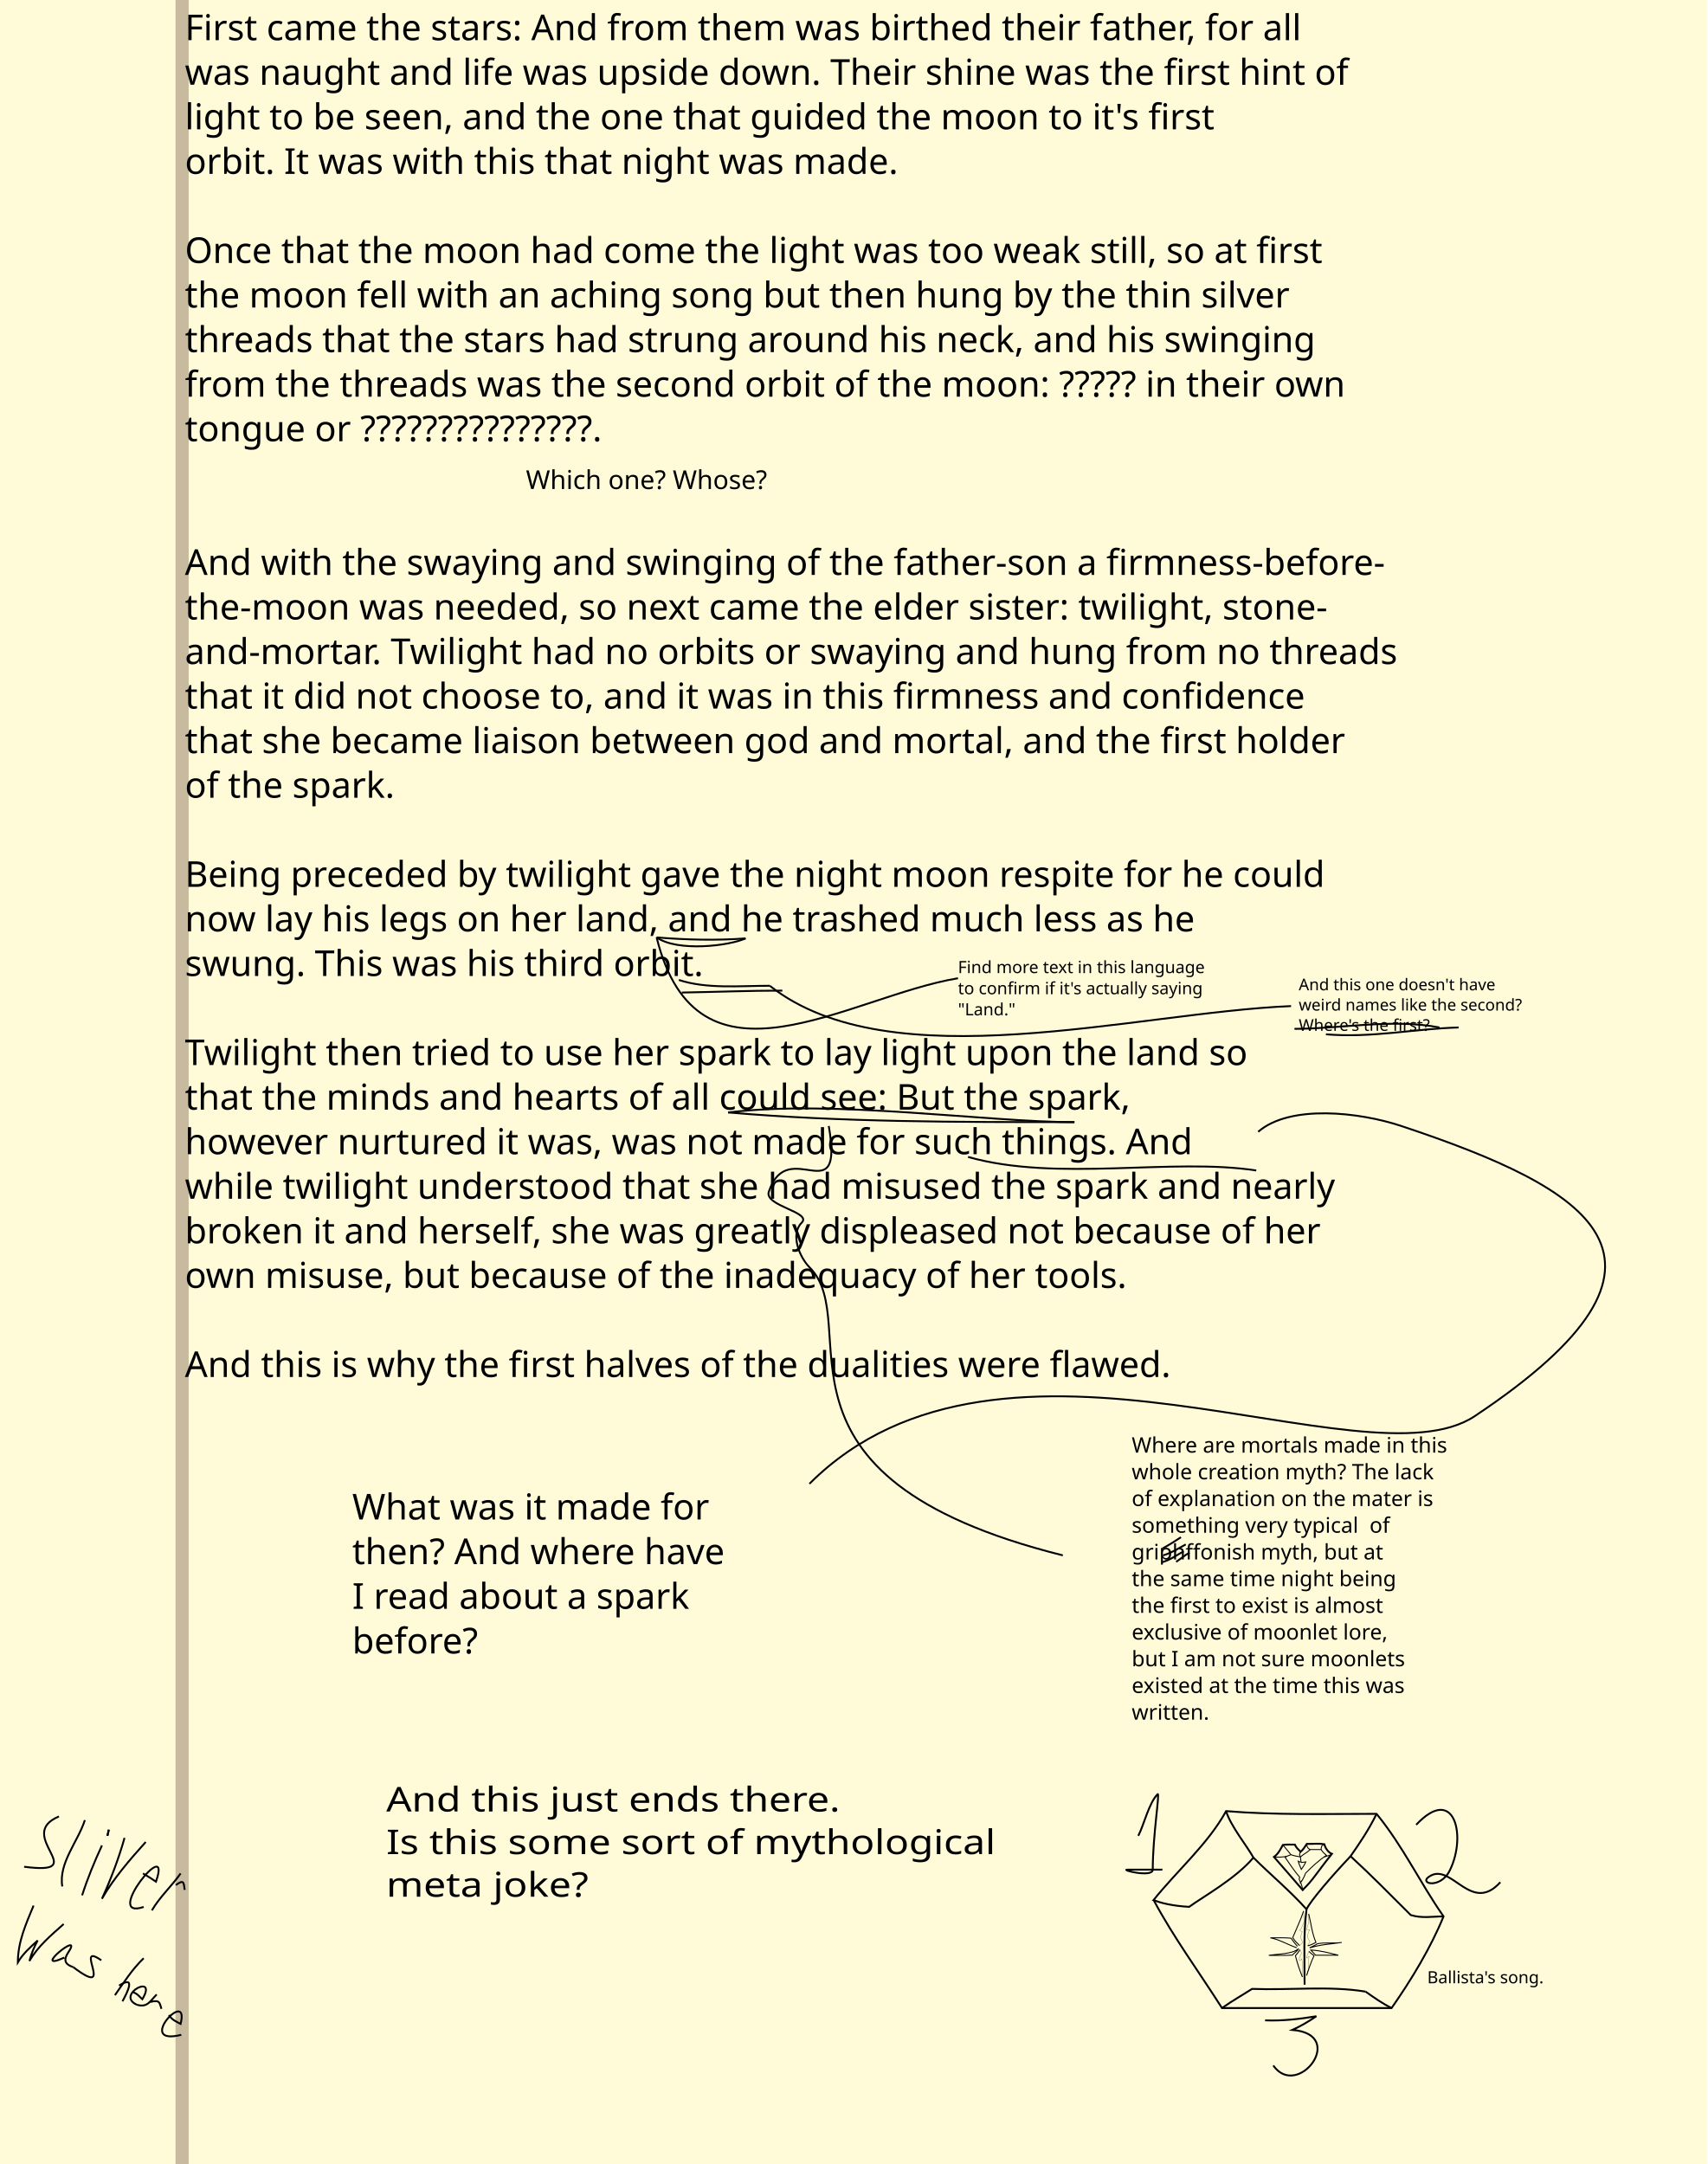
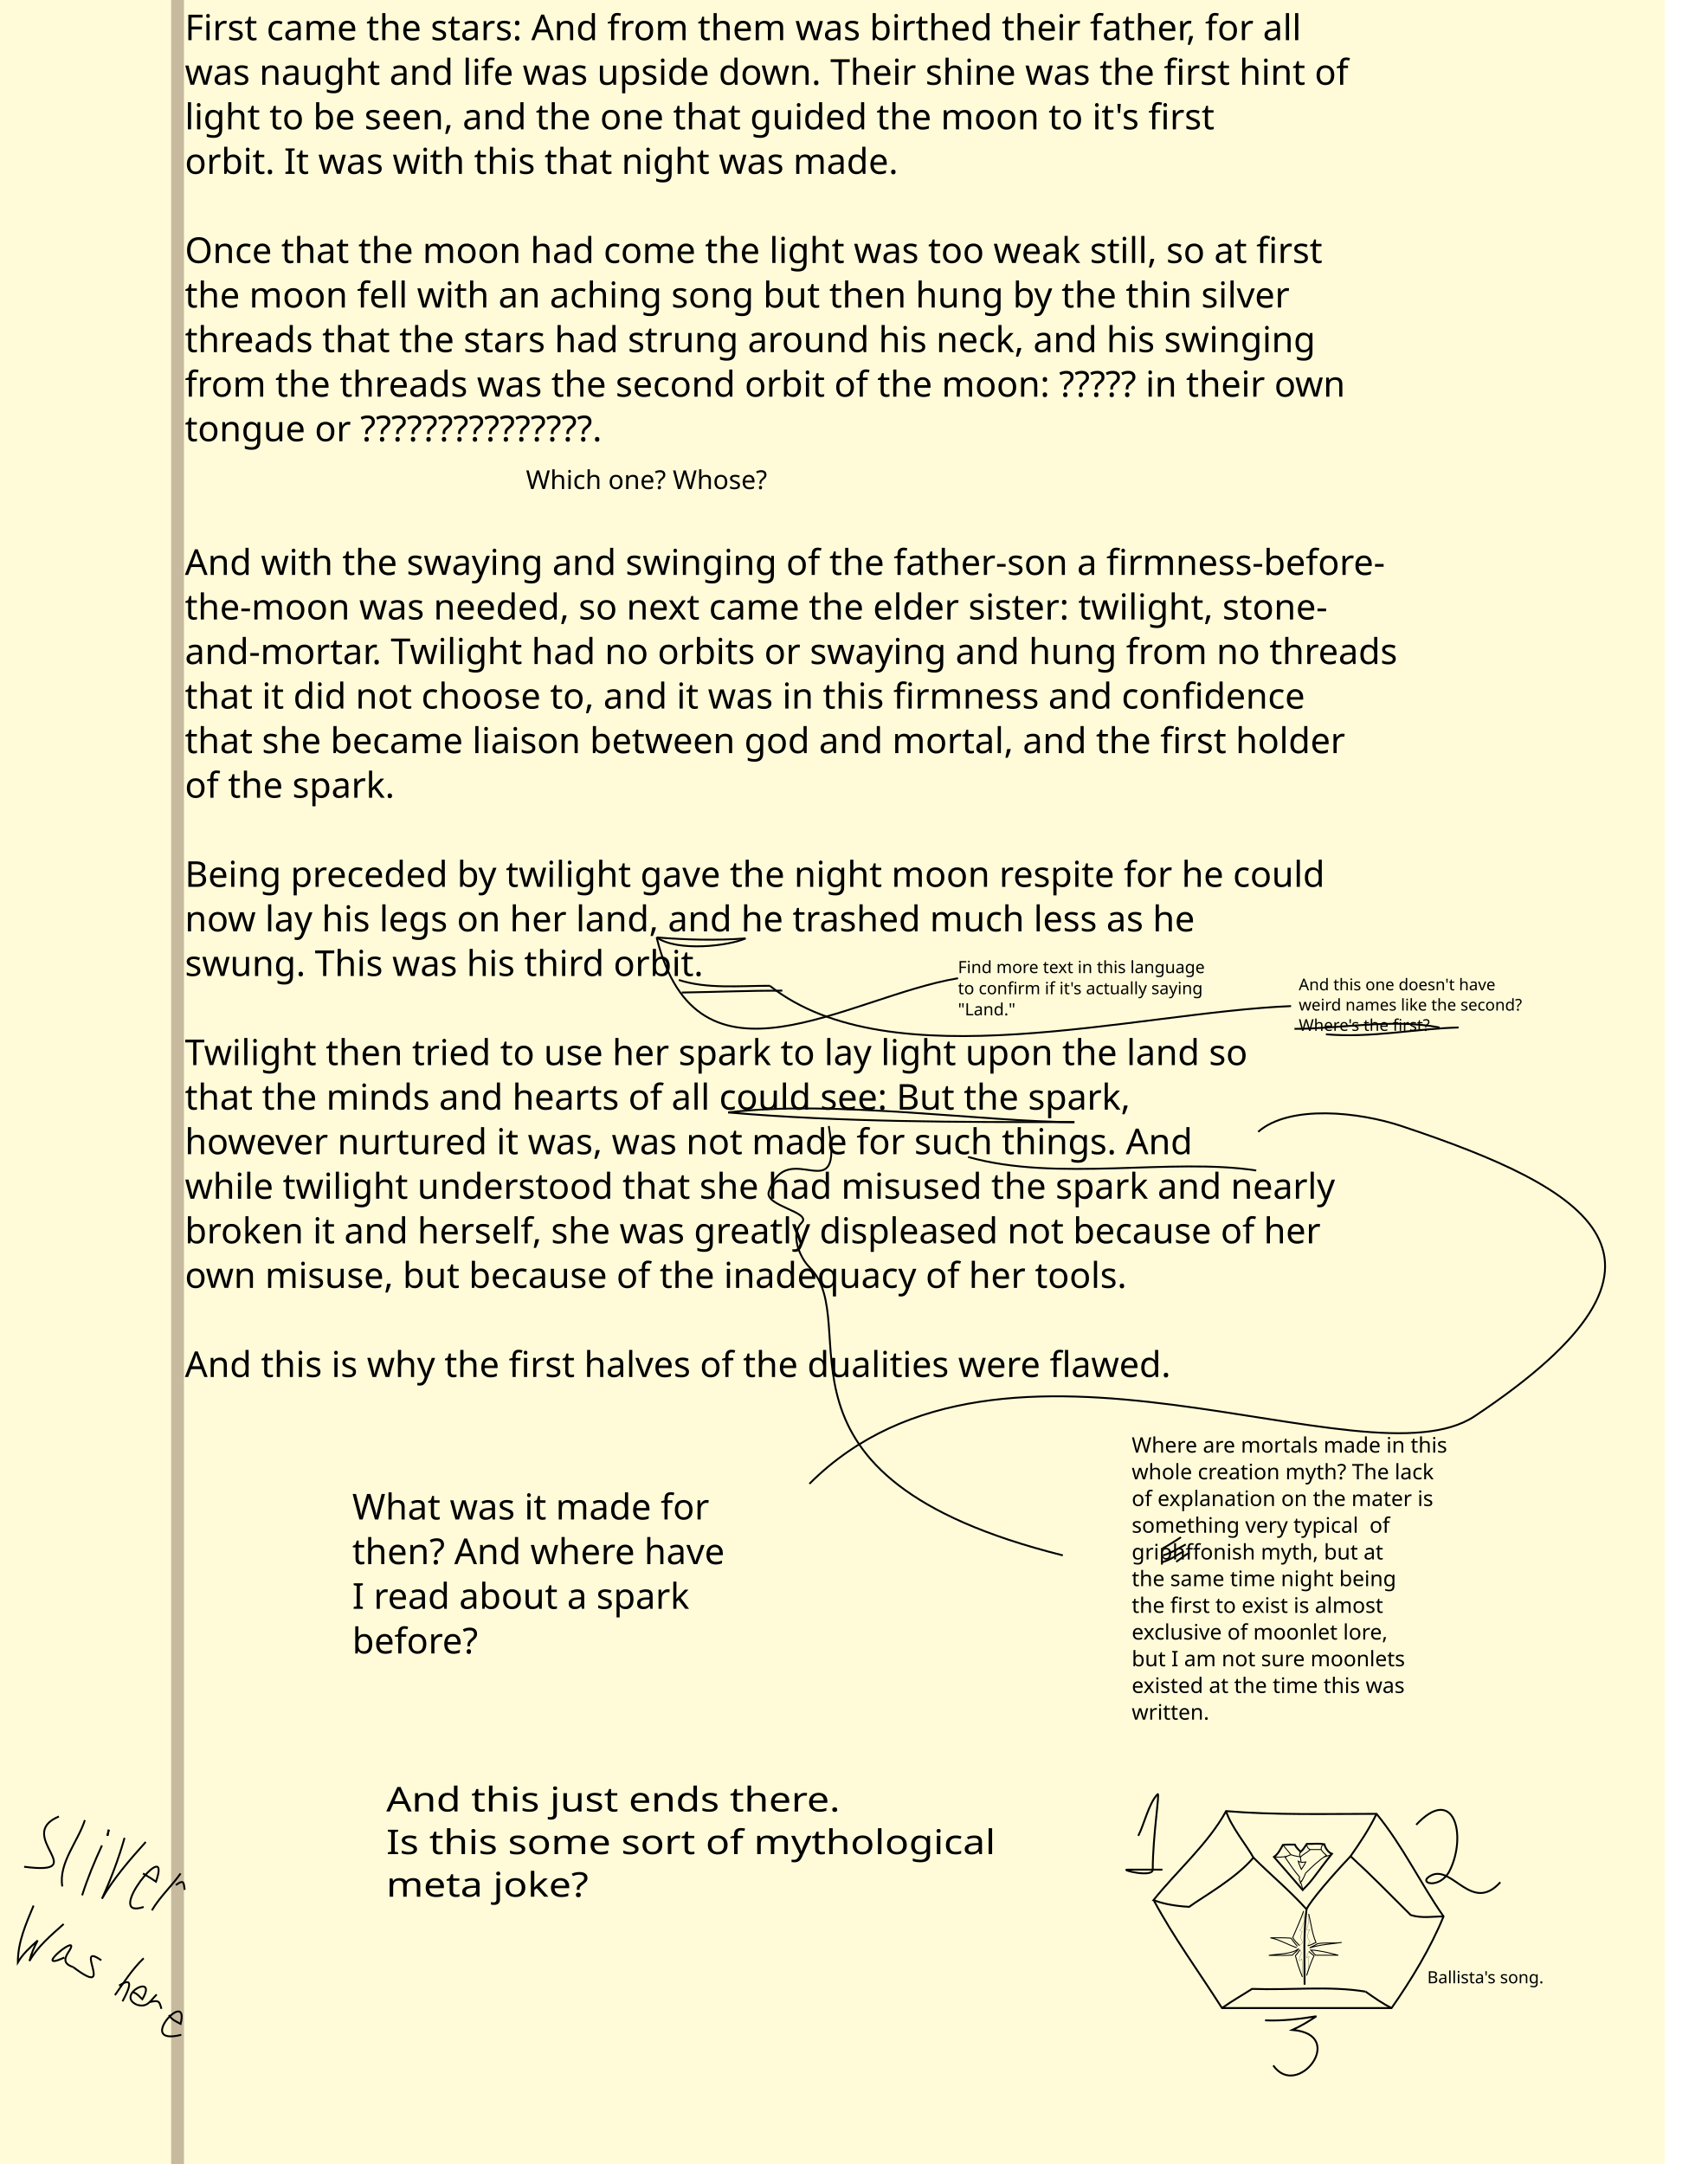
<svg xmlns="http://www.w3.org/2000/svg" xmlns:ns1="http://www.openswatchbook.org/uri/2009/osb" version="1.1" id="svg2" xml:space="preserve" width="910.454" viewBox="0 0 910.454 1154.139" height="1154.139">
  <defs id="defs6">
    <linearGradient id="linearGradient4710" ns1:paint="gradient">
      <stop style="stop-color:#000000;stop-opacity:1;" offset="0" id="stop4706" />
      <stop style="stop-color:#000000;stop-opacity:0;" offset="1" id="stop4708" />
    </linearGradient>
  </defs>
  <g id="g10" transform="matrix(1.333333,0,0,-1.333333,-520.9062,1239.513)" style="display:inline">
-     <path d="M 1073.52,64.031 H 390.68 v 865.602 h 682.84 z" style="fill:#fffbd9;fill-opacity:1;fill-rule:nonzero;stroke:none;stroke-width:1.02" id="path64" />
-     <g id="g86" transform="matrix(1.053261,0,0,1,374.382,701.9302)" />
-     <g id="g90" transform="matrix(1.053261,0,0,1,374.382,670.1162)" />
-     <g id="g94" transform="matrix(1.053261,0,0,1,374.382,638.3022)" />
-     <g id="g98" transform="matrix(1.053261,0,0,1,374.382,606.4883)" />
-     <g id="g102" transform="matrix(1.053261,0,0,1,374.382,574.6743)" />
-     <g id="g106" transform="matrix(1.053261,0,0,1,374.382,542.8604)" />
-     <g id="g110" transform="matrix(1.053261,0,0,1,374.382,511.0464)" />
-     <g id="g114" transform="matrix(1.053261,0,0,1,374.382,479.2324)" />
-     <g id="g118" transform="matrix(1.053261,0,0,1,374.382,447.418)" />
-     <g id="g122" transform="matrix(1.053261,0,0,1,374.382,415.6035)" />
-     <g id="g126" transform="matrix(1.053261,0,0,1,374.382,383.7891)" />
-     <g id="g130" transform="matrix(1.053261,0,0,1,374.382,351.9746)" />
-     <g id="g134" transform="matrix(1.053261,0,0,1,374.382,320.1602)" />
-     <g id="g138" transform="matrix(1.053261,0,0,1,374.382,288.3457)" />
-     <g id="g142" transform="matrix(1.053261,0,0,1,374.382,256.5312)" />
-     <g id="g146" transform="matrix(1.053261,0,0,1,374.382,224.7168)" />
-     <g id="g150" transform="matrix(1.053261,0,0,1,374.382,192.9023)" />
-     <g id="g154" transform="matrix(1.053261,0,0,1,374.382,161.0879)" />
-     <g id="g158" transform="matrix(1.053261,0,0,1,374.382,129.2734)" />
-     <g id="g166" transform="matrix(1.053261,0,0,1,463.5079,929.6348)" style="stroke:#310b00;stroke-opacity:0.273">
+     <path d="M 1056.5,64.031 H 390.68 V 929.633 H 1056.5 Z" style="fill:#fffbd9;fill-opacity:1;fill-rule:nonzero;stroke:none;stroke-width:1.007" id="path64" />
+     <g id="g86" transform="matrix(1.027008,0,0,1,374.7882,701.9302)" />
+     <g id="g90" transform="matrix(1.027008,0,0,1,374.7882,670.1162)" />
+     <g id="g94" transform="matrix(1.027008,0,0,1,374.7882,638.3022)" />
+     <g id="g98" transform="matrix(1.027008,0,0,1,374.7882,606.4883)" />
+     <g id="g102" transform="matrix(1.027008,0,0,1,374.7882,574.6743)" />
+     <g id="g106" transform="matrix(1.027008,0,0,1,374.7882,542.8604)" />
+     <g id="g110" transform="matrix(1.027008,0,0,1,374.7882,511.0464)" />
+     <g id="g114" transform="matrix(1.027008,0,0,1,374.7882,479.2324)" />
+     <g id="g118" transform="matrix(1.027008,0,0,1,374.7882,447.418)" />
+     <g id="g122" transform="matrix(1.027008,0,0,1,374.7882,415.6035)" />
+     <g id="g126" transform="matrix(1.027008,0,0,1,374.7882,383.7891)" />
+     <g id="g130" transform="matrix(1.027008,0,0,1,374.7882,351.9746)" />
+     <g id="g134" transform="matrix(1.027008,0,0,1,374.7882,320.1602)" />
+     <g id="g138" transform="matrix(1.027008,0,0,1,374.7882,288.3457)" />
+     <g id="g142" transform="matrix(1.027008,0,0,1,374.7882,256.5312)" />
+     <g id="g146" transform="matrix(1.027008,0,0,1,374.7882,224.7168)" />
+     <g id="g150" transform="matrix(1.027008,0,0,1,374.7882,192.9023)" />
+     <g id="g154" transform="matrix(1.027008,0,0,1,374.7882,161.0879)" />
+     <g id="g158" transform="matrix(1.027008,0,0,1,374.7882,129.2734)" />
+     <g id="g166" transform="matrix(1.027008,0,0,1,461.6927,929.6348)" style="stroke:#310b00;stroke-opacity:0.273">
      <path d="M 0,0 V -865.604" style="fill:none;stroke:#310b00;stroke-width:5;stroke-linecap:butt;stroke-linejoin:miter;stroke-miterlimit:10;stroke-dasharray:none;stroke-opacity:0.273" id="path168" />
    </g>
  </g>
  <g id="layer2" style="display:none" transform="translate(-44.90621,-24.48696)">
    <g id="g162" transform="matrix(1.333333,0,0,-1.333333,24.28226,1155.075)" style="fill:#1b7cff;fill-opacity:1;stroke:#5e5c00;stroke-opacity:0.273">
      <g id="g229" style="fill:#1b7cff;fill-opacity:1;stroke:#5e5c00;stroke-opacity:0.273">
        <g transform="translate(1.8801525e-6,763.541)" id="g66" style="fill:#1b7cff;fill-opacity:1;stroke:#5e5c00;stroke-opacity:0.273">
          <path id="path68" style="fill:#1b7cff;fill-opacity:1;stroke:#5e5c00;stroke-width:3;stroke-linecap:butt;stroke-linejoin:miter;stroke-miterlimit:10;stroke-dasharray:none;stroke-opacity:0.273" d="M 0,0 H 656.048" />
        </g>
        <g transform="translate(1.8801525e-6,731.727)" id="g70" style="fill:#1b7cff;fill-opacity:1;stroke:#5e5c00;stroke-opacity:0.273">
          <path id="path72" style="fill:#1b7cff;fill-opacity:1;stroke:#5e5c00;stroke-width:3;stroke-linecap:butt;stroke-linejoin:miter;stroke-miterlimit:10;stroke-dasharray:none;stroke-opacity:0.273" d="M 0,0 H 656.048" />
        </g>
        <g transform="translate(1.8801525e-6,699.9131)" id="g74" style="fill:#1b7cff;fill-opacity:1;stroke:#5e5c00;stroke-opacity:0.273">
          <path id="path76" style="fill:#1b7cff;fill-opacity:1;stroke:#5e5c00;stroke-width:3;stroke-linecap:butt;stroke-linejoin:miter;stroke-miterlimit:10;stroke-dasharray:none;stroke-opacity:0.273" d="M 0,0 H 656.048" />
        </g>
        <g transform="translate(1.8801525e-6,668.0991)" id="g78" style="fill:#1b7cff;fill-opacity:1;stroke:#5e5c00;stroke-opacity:0.273">
          <path id="path80" style="fill:#1b7cff;fill-opacity:1;stroke:#5e5c00;stroke-width:3;stroke-linecap:butt;stroke-linejoin:miter;stroke-miterlimit:10;stroke-dasharray:none;stroke-opacity:0.273" d="M 0,0 H 656.048" />
        </g>
        <g transform="translate(1.8801525e-6,636.2851)" id="g82" style="fill:#1b7cff;fill-opacity:1;stroke:#5e5c00;stroke-opacity:0.273">
          <path id="path84" style="fill:#1b7cff;fill-opacity:1;stroke:#5e5c00;stroke-width:3;stroke-linecap:butt;stroke-linejoin:miter;stroke-miterlimit:10;stroke-dasharray:none;stroke-opacity:0.273" d="M 0,0 H 656.048" />
        </g>
        <path id="path88" style="fill:#1b7cff;fill-opacity:1;stroke:#5e5c00;stroke-width:3;stroke-linecap:butt;stroke-linejoin:miter;stroke-miterlimit:10;stroke-dasharray:none;stroke-opacity:0.273" d="M 0,0 H 656.048" transform="translate(1.8801525e-6,604.4712)" />
        <path id="path92" style="fill:#1b7cff;fill-opacity:1;stroke:#5e5c00;stroke-width:3;stroke-linecap:butt;stroke-linejoin:miter;stroke-miterlimit:10;stroke-dasharray:none;stroke-opacity:0.273" d="M 0,0 H 656.048" transform="translate(1.8801525e-6,572.6572)" />
        <path id="path96" style="fill:#1b7cff;fill-opacity:1;stroke:#5e5c00;stroke-width:3;stroke-linecap:butt;stroke-linejoin:miter;stroke-miterlimit:10;stroke-dasharray:none;stroke-opacity:0.273" d="M 0,0 H 656.048" transform="translate(1.8801525e-6,540.8432)" />
        <path id="path100" style="fill:#1b7cff;fill-opacity:1;stroke:#5e5c00;stroke-width:3;stroke-linecap:butt;stroke-linejoin:miter;stroke-miterlimit:10;stroke-dasharray:none;stroke-opacity:0.273" d="M 0,0 H 656.048" transform="translate(1.8801525e-6,509.0293)" />
        <path id="path104" style="fill:#1b7cff;fill-opacity:1;stroke:#5e5c00;stroke-width:3;stroke-linecap:butt;stroke-linejoin:miter;stroke-miterlimit:10;stroke-dasharray:none;stroke-opacity:0.273" d="M 0,0 H 656.048" transform="translate(1.8801525e-6,477.2153)" />
        <path id="path108" style="fill:#1b7cff;fill-opacity:1;stroke:#5e5c00;stroke-width:3;stroke-linecap:butt;stroke-linejoin:miter;stroke-miterlimit:10;stroke-dasharray:none;stroke-opacity:0.273" d="M 0,0 H 656.048" transform="translate(1.8801525e-6,445.4014)" />
        <path id="path112" style="fill:#1b7cff;fill-opacity:1;stroke:#5e5c00;stroke-width:3;stroke-linecap:butt;stroke-linejoin:miter;stroke-miterlimit:10;stroke-dasharray:none;stroke-opacity:0.273" d="M 0,0 H 656.048" transform="translate(1.8801525e-6,413.5874)" />
        <path id="path116" style="fill:#1b7cff;fill-opacity:1;stroke:#5e5c00;stroke-width:3;stroke-linecap:butt;stroke-linejoin:miter;stroke-miterlimit:10;stroke-dasharray:none;stroke-opacity:0.273" d="M 0,0 H 656.048" transform="translate(1.8801525e-6,381.7734)" />
        <path id="path120" style="fill:#1b7cff;fill-opacity:1;stroke:#5e5c00;stroke-width:3;stroke-linecap:butt;stroke-linejoin:miter;stroke-miterlimit:10;stroke-dasharray:none;stroke-opacity:0.273" d="M 0,0 H 656.048" transform="translate(1.8801525e-6,349.959)" />
        <path id="path124" style="fill:#1b7cff;fill-opacity:1;stroke:#5e5c00;stroke-width:3;stroke-linecap:butt;stroke-linejoin:miter;stroke-miterlimit:10;stroke-dasharray:none;stroke-opacity:0.273" d="M 0,0 H 656.048" transform="translate(1.8801525e-6,318.1445)" />
        <path id="path128" style="fill:#1b7cff;fill-opacity:1;stroke:#5e5c00;stroke-width:3;stroke-linecap:butt;stroke-linejoin:miter;stroke-miterlimit:10;stroke-dasharray:none;stroke-opacity:0.273" d="M 0,0 H 656.048" transform="translate(1.8801525e-6,286.3301)" />
        <path id="path132" style="fill:#1b7cff;fill-opacity:1;stroke:#5e5c00;stroke-width:3;stroke-linecap:butt;stroke-linejoin:miter;stroke-miterlimit:10;stroke-dasharray:none;stroke-opacity:0.273" d="M 0,0 H 656.048" transform="translate(1.8801525e-6,254.5156)" />
        <path id="path136" style="fill:#1b7cff;fill-opacity:1;stroke:#5e5c00;stroke-width:3;stroke-linecap:butt;stroke-linejoin:miter;stroke-miterlimit:10;stroke-dasharray:none;stroke-opacity:0.273" d="M 0,0 H 656.048" transform="translate(1.8801525e-6,222.7012)" />
        <path id="path140" style="fill:#1b7cff;fill-opacity:1;stroke:#5e5c00;stroke-width:3;stroke-linecap:butt;stroke-linejoin:miter;stroke-miterlimit:10;stroke-dasharray:none;stroke-opacity:0.273" d="M 0,0 H 656.048" transform="translate(1.8801525e-6,190.8867)" />
        <path id="path144" style="fill:#1b7cff;fill-opacity:1;stroke:#5e5c00;stroke-width:3;stroke-linecap:butt;stroke-linejoin:miter;stroke-miterlimit:10;stroke-dasharray:none;stroke-opacity:0.273" d="M 0,0 H 656.048" transform="translate(1.8801525e-6,159.0722)" />
        <path id="path148" style="fill:#1b7cff;fill-opacity:1;stroke:#5e5c00;stroke-width:3;stroke-linecap:butt;stroke-linejoin:miter;stroke-miterlimit:10;stroke-dasharray:none;stroke-opacity:0.273" d="M 0,0 H 656.048" transform="translate(1.8801525e-6,127.2578)" />
        <path id="path152" style="fill:#1b7cff;fill-opacity:1;stroke:#5e5c00;stroke-width:3;stroke-linecap:butt;stroke-linejoin:miter;stroke-miterlimit:10;stroke-dasharray:none;stroke-opacity:0.273" d="M 0,0 H 656.048" transform="translate(1.8801525e-6,95.44333)" />
        <path id="path156" style="fill:#1b7cff;fill-opacity:1;stroke:#5e5c00;stroke-width:3;stroke-linecap:butt;stroke-linejoin:miter;stroke-miterlimit:10;stroke-dasharray:none;stroke-opacity:0.273" d="M 0,0 H 656.048" transform="translate(1.8801525e-6,63.62893)" />
        <path id="path160" style="fill:#1b7cff;fill-opacity:1;stroke:#5e5c00;stroke-width:3;stroke-linecap:butt;stroke-linejoin:miter;stroke-miterlimit:10;stroke-dasharray:none;stroke-opacity:0.273" d="M 0,0 H 656.048" transform="translate(1.8801525e-6,31.81438)" />
        <path id="path164" style="fill:#1b7cff;fill-opacity:1;stroke:#5e5c00;stroke-width:3;stroke-linecap:butt;stroke-linejoin:miter;stroke-miterlimit:10;stroke-dasharray:none;stroke-opacity:0.273" d="M 0,0 H 656.048" />
      </g>
    </g>
  </g>
  <g id="layer1" style="display:inline" transform="translate(-44.90621,-24.48696)">
    <text xml:space="preserve" style="font-style:normal;font-variant:normal;font-weight:normal;font-stretch:normal;font-size:19.013px;line-height:1.25;font-family:'attack of the cucumbers';-inkscape-font-specification:'attack of the cucumbers';letter-spacing:0px;word-spacing:0px;fill:#000000;fill-opacity:1;stroke:none;stroke-width:0.475" x="143.508" y="45.917" id="text4619">
      <tspan x="143.508" y="45.917" id="tspan4645" style="stroke-width:0.475">First came the stars: And from them was birthed their father, for all</tspan>
      <tspan x="143.508" y="69.683" id="tspan4751" style="stroke-width:0.475">was naught and life was upside down. Their shine was the first hint of</tspan>
      <tspan x="143.508" y="93.449" id="tspan4753" style="stroke-width:0.475">light to be seen, and the one that guided the moon to it's first</tspan>
      <tspan x="143.508" y="117.215" id="tspan4755" style="stroke-width:0.475">orbit. It was with this that night was made.</tspan>
      <tspan x="143.508" y="140.981" id="tspan4757" style="stroke-width:0.475" />
      <tspan x="143.508" y="164.747" id="tspan4759" style="stroke-width:0.475">Once that the moon had come the light was too weak still, so at first</tspan>
      <tspan x="143.508" y="188.513" id="tspan4761" style="stroke-width:0.475">the moon fell with an aching song but then hung by the thin silver</tspan>
      <tspan x="143.508" y="212.279" id="tspan4763" style="stroke-width:0.475">threads that the stars had strung around his neck, and his swinging</tspan>
      <tspan x="143.508" y="236.045" id="tspan4765" style="stroke-width:0.475">from the threads was the second orbit of the moon: ????? in their own</tspan>
      <tspan x="143.508" y="259.811" id="tspan4767" style="stroke-width:0.475">tongue or ???????????????.</tspan>
      <tspan x="143.508" y="283.577" id="tspan4769" style="stroke-width:0.475" />
      <tspan x="143.508" y="307.342" id="tspan4771" style="stroke-width:0.475" />
      <tspan x="143.508" y="331.108" id="tspan4773" style="stroke-width:0.475">And with the swaying and swinging of the father-son a firmness-before-</tspan>
      <tspan x="143.508" y="354.874" id="tspan4775" style="stroke-width:0.475">the-moon was needed, so next came the elder sister: twilight, stone-</tspan>
      <tspan x="143.508" y="378.64" id="tspan4777" style="stroke-width:0.475">and-mortar. Twilight had no orbits or swaying and hung from no threads</tspan>
      <tspan x="143.508" y="402.406" id="tspan4779" style="stroke-width:0.475">that it did not choose to, and it was in this firmness and confidence</tspan>
      <tspan x="143.508" y="426.172" id="tspan4781" style="stroke-width:0.475">that she became liaison between god and mortal, and the first holder</tspan>
      <tspan x="143.508" y="449.938" id="tspan4783" style="stroke-width:0.475">of the spark.</tspan>
      <tspan x="143.508" y="473.704" id="tspan4785" style="stroke-width:0.475" />
      <tspan x="143.508" y="497.47" id="tspan4787" style="stroke-width:0.475">Being preceded by twilight gave the night moon respite for he could</tspan>
      <tspan x="143.508" y="521.236" id="tspan4789" style="stroke-width:0.475">now lay his legs on her land, and he trashed much less as he</tspan>
      <tspan x="143.508" y="545.002" id="tspan4791" style="stroke-width:0.475">swung. This was his third orbit.</tspan>
      <tspan x="143.508" y="568.768" id="tspan4793" style="stroke-width:0.475" />
      <tspan x="143.508" y="592.534" id="tspan4795" style="stroke-width:0.475">Twilight then tried to use her spark to lay light upon the land so</tspan>
      <tspan x="143.508" y="616.3" id="tspan4797" style="stroke-width:0.475">that the minds and hearts of all could see: But the spark,</tspan>
      <tspan x="143.508" y="640.066" id="tspan4799" style="stroke-width:0.475">however nurtured it was, was not made for such things. And</tspan>
      <tspan x="143.508" y="663.832" id="tspan4801" style="stroke-width:0.475">while twilight understood that she had misused the spark and nearly</tspan>
      <tspan x="143.508" y="687.598" id="tspan4803" style="stroke-width:0.475">broken it and herself, she was greatly displeased not because of her</tspan>
      <tspan x="143.508" y="711.363" id="tspan4805" style="stroke-width:0.475">own misuse, but because of the inadequacy of her tools.</tspan>
      <tspan x="143.508" y="735.129" id="tspan4807" style="stroke-width:0.475" />
      <tspan x="143.508" y="758.895" id="tspan4809" style="stroke-width:0.475">And this is why the first halves of the dualities were flawed.</tspan>
    </text>
    <text xml:space="preserve" style="font-style:normal;font-variant:normal;font-weight:normal;font-stretch:normal;font-size:13.868px;line-height:1.25;font-family:'attack of the cucumbers';-inkscape-font-specification:'attack of the cucumbers';letter-spacing:0px;word-spacing:0px;fill:#000000;fill-opacity:1;stroke:none;stroke-width:0.347" x="325.381" y="285.303" id="text4820">
      <tspan id="tspan4818" x="325.381" y="285.303" style="stroke-width:0.347">Which one? Whose? </tspan>
    </text>
    <text xml:space="preserve" style="font-style:normal;font-variant:normal;font-weight:normal;font-stretch:normal;font-size:9.014px;line-height:1.25;font-family:'attack of the cucumbers';-inkscape-font-specification:'attack of the cucumbers';letter-spacing:0px;word-spacing:0px;fill:#000000;fill-opacity:1;stroke:none;stroke-width:0.225" x="555.757" y="543.47" id="text4845">
      <tspan id="tspan4843" x="555.757" y="543.47" style="stroke-width:0.225">Find more text in this language</tspan>
      <tspan x="555.757" y="554.738" id="tspan4847" style="stroke-width:0.225">to confirm if it's actually saying</tspan>
      <tspan x="555.757" y="566.006" id="tspan4849" style="stroke-width:0.225">"Land." </tspan>
    </text>
    <text xml:space="preserve" style="font-style:normal;font-variant:normal;font-weight:normal;font-stretch:normal;font-size:11.395px;line-height:1.25;font-family:'attack of the cucumbers';-inkscape-font-specification:'attack of the cucumbers';letter-spacing:0px;word-spacing:0px;fill:#000000;fill-opacity:1;stroke:none;stroke-width:0.285" x="648.417" y="799.222" id="text4865">
      <tspan id="tspan4863" x="648.417" y="799.222" style="stroke-width:0.285">Where are mortals made in this</tspan>
      <tspan x="648.417" y="813.466" id="tspan4867" style="stroke-width:0.285">whole creation myth? The lack</tspan>
      <tspan x="648.417" y="827.709" id="tspan4869" style="stroke-width:0.285">of explanation on the mater is</tspan>
      <tspan x="648.417" y="841.952" id="tspan4871" style="stroke-width:0.285">something very typical  of</tspan>
      <tspan x="648.417" y="856.195" style="stroke-width:0.285" id="tspan4810">griphffonish myth, but at</tspan>
      <tspan x="648.417" y="870.439" id="tspan4875" style="stroke-width:0.285">the same time night being</tspan>
      <tspan x="648.417" y="884.682" id="tspan4877" style="stroke-width:0.285">the first to exist is almost</tspan>
      <tspan x="648.417" y="898.925" id="tspan4879" style="stroke-width:0.285">exclusive of moonlet lore,</tspan>
      <tspan x="648.417" y="913.168" id="tspan4881" style="stroke-width:0.285">but I am not sure moonlets</tspan>
      <tspan x="648.417" y="927.412" id="tspan4883" style="stroke-width:0.285">existed at the time this was</tspan>
      <tspan x="648.417" y="941.655" id="tspan4885" style="stroke-width:0.285">written.</tspan>
    </text>
    <text xml:space="preserve" style="font-style:normal;font-variant:normal;font-weight:normal;font-stretch:normal;font-size:19.055px;line-height:1.25;font-family:'attack of the cucumbers';-inkscape-font-specification:'attack of the cucumbers';letter-spacing:0px;word-spacing:0px;fill:#000000;fill-opacity:1;stroke:none;stroke-width:0.476" x="232.742" y="834.889" id="text4889">
      <tspan id="tspan4887" x="232.742" y="834.889" style="stroke-width:0.476">What was it made for</tspan>
      <tspan x="232.742" y="858.707" id="tspan4891" style="stroke-width:0.476">then? And where have</tspan>
      <tspan x="232.742" y="882.526" id="tspan4893" style="stroke-width:0.476">I read about a spark</tspan>
      <tspan x="232.742" y="906.344" id="tspan4895" style="stroke-width:0.476">before?</tspan>
    </text>
    <text xml:space="preserve" style="font-style:normal;font-variant:normal;font-weight:normal;font-stretch:normal;font-size:9.001px;line-height:1.25;font-family:'attack of the cucumbers';-inkscape-font-specification:'attack of the cucumbers';letter-spacing:0px;word-spacing:0px;fill:#000000;fill-opacity:1;stroke:none;stroke-width:0.225" x="806.029" y="1082.243" id="text4760">
      <tspan id="tspan4758" x="806.029" y="1082.243" style="stroke-width:0.225">Ballista's song.</tspan>
    </text>
    <text xml:space="preserve" style="font-style:normal;font-variant:normal;font-weight:normal;font-stretch:normal;font-size:19.66px;line-height:1.25;font-family:'attack of the cucumbers';-inkscape-font-specification:'attack of the cucumbers';letter-spacing:0px;word-spacing:0px;display:inline;fill:#000000;fill-opacity:1;stroke:none;stroke-width:0.492" x="232.094" y="1070.821" id="text4913" transform="scale(1.080975,0.9250904)">
      <tspan id="tspan4911" x="232.094" y="1070.821" style="stroke-width:0.492">And this just ends there. </tspan>
      <tspan x="232.094" y="1095.396" id="tspan4915" style="stroke-width:0.492">Is this some sort of mythological</tspan>
      <tspan x="232.094" y="1119.971" id="tspan4917" style="stroke-width:0.492">meta joke?</tspan>
    </text>
    <path style="display:inline;fill:none;stroke:#000000;stroke-width:1px;stroke-linecap:butt;stroke-linejoin:miter;stroke-opacity:1" d="m 664.809,1021.636 c -6.189,0 -12.378,0 -18.567,0 -4.47,0 13.41,4.47 13.41,0 0,-18.282 3.931,-41.582 2.579,-40.229 -4.7,4.7 -7.42,16.87 -10.315,22.177" id="path4735" />
    <path style="display:inline;fill:none;stroke:#000000;stroke-width:1px;stroke-linecap:butt;stroke-linejoin:miter;stroke-opacity:1" d="m 800.139,997.708 c 20.468,-21.797 27.044,6.086 17.87,24.434 -5.274,10.548 -18.021,6.64 -9.847,2.553 11.332,-5.666 21.648,20.521 36.834,3.647" id="path4739" />
    <path style="display:inline;fill:none;stroke:#000000;stroke-width:1px;stroke-linecap:butt;stroke-linejoin:miter;stroke-opacity:1" d="m 719.542,1102.011 c 9.431,0.404 18.849,-0.771 27.352,-2.188 -4.036,2.766 -8.422,5.32 -12.764,7.294 29.625,2.442 2.742,37.469 -10.211,18.964" id="path4741" />
    <g id="g4896" transform="translate(22.69325,-1.031511)">
      <path id="path4769" d="m 35.071,1021.121 c 37.044,4.853 -5.683,-16.715 18.567,-26.819" style="fill:none;stroke:#000000;stroke-width:1px;stroke-linecap:butt;stroke-linejoin:miter;stroke-opacity:1" />
      <path id="path4771" d="M 67.468,996.25 C 63.789,1007.762 53.355,1019.153 55.434,1031.625" style="fill:none;stroke:#000000;stroke-width:1px;stroke-linecap:butt;stroke-linejoin:miter;stroke-opacity:1" />
      <path id="path4773" d="m 66.01,1036.366 c 2.946,-9.214 6.588,-17.981 10.576,-26.623" style="fill:none;stroke:#000000;stroke-width:1px;stroke-linecap:butt;stroke-linejoin:miter;stroke-opacity:1" />
      <path id="path4775" d="m 80.233,1001.355 -0.729,3.282" style="fill:none;stroke:#000000;stroke-width:1px;stroke-linecap:butt;stroke-linejoin:miter;stroke-opacity:1" />
      <path id="path4777" d="m 79.503,1004.638 0.729,-3.282" style="fill:none;stroke:#000000;stroke-width:1px;stroke-linecap:butt;stroke-linejoin:miter;stroke-opacity:1" />
      <path id="path4781" d="m 88.621,1005.732 c -3.061,10.944 -7.38,22.218 -12.035,32.458 6.107,-10.75 14.821,-20.803 23.34,-30.27" style="fill:none;stroke:#000000;stroke-width:1px;stroke-linecap:butt;stroke-linejoin:miter;stroke-opacity:1" />
      <path id="path4783" d="m 98.467,1024.696 c 2.46,1.458 4.744,2.847 6.929,4.376 9.094,-26.218 -29.064,20.993 -6.564,13.494" style="fill:none;stroke:#000000;stroke-width:1px;stroke-linecap:butt;stroke-linejoin:miter;stroke-opacity:1" />
      <path id="path4785" d="m 103.209,1044.389 c 4.208,-7.188 10.808,-13.252 15.317,-19.694" style="fill:none;stroke:#000000;stroke-width:1px;stroke-linecap:butt;stroke-linejoin:miter;stroke-opacity:1" />
      <path id="path4787" d="m 115.973,1030.896 c 4.577,-3.332 4.132,-1.1 4.741,2.553" style="fill:none;stroke:#000000;stroke-width:1px;stroke-linecap:butt;stroke-linejoin:miter;stroke-opacity:1" />
      <path id="path4789" d="m 40.116,1041.836 c -4.052,9.726 -8.388,19.385 -8.388,30.27 2.662,-4.52 6.565,-8.024 10.576,-11.67 -1.984,3.675 -3.427,7.144 -4.376,10.941 4.521,-7.88 11.456,-13.668 18.235,-19.694" style="fill:none;stroke:#000000;stroke-width:1px;stroke-linecap:butt;stroke-linejoin:miter;stroke-opacity:1" />
      <path id="path4791" d="m 61.269,1074.659 c -4.853,-1.609 -5.165,-4.105 -2.553,-8.023 8.273,-12.409 -20.81,11.382 -2.188,2.918" style="fill:none;stroke:#000000;stroke-width:1px;stroke-linecap:butt;stroke-linejoin:miter;stroke-opacity:1" />
      <path id="path4793" d="m 61.269,1074.659 c 23.266,17.638 -0.298,-14.322 14.952,-3.647" style="fill:none;stroke:#000000;stroke-width:1px;stroke-linecap:butt;stroke-linejoin:miter;stroke-opacity:1" />
      <path id="path4795" d="m 98.832,1069.918 c -6.062,5.769 -10.724,13.132 -15.317,19.694" style="fill:none;stroke:#000000;stroke-width:1px;stroke-linecap:butt;stroke-linejoin:miter;stroke-opacity:1" />
      <path id="path4797" d="m 85.703,1084.506 c 9.271,-5.856 4.346,3.764 1.823,8.388" style="fill:none;stroke:#000000;stroke-width:1px;stroke-linecap:butt;stroke-linejoin:miter;stroke-opacity:1" />
      <path id="path4799" d="m 93.362,1088.153 c 2.054,0.564 3.423,2.475 4.741,3.647 8.597,-14.365 -14.665,-2.422 -2.918,2.918" style="fill:none;stroke:#000000;stroke-width:1px;stroke-linecap:butt;stroke-linejoin:miter;stroke-opacity:1" />
      <path id="path4801" d="m 95.185,1094.717 c 5.661,1.696 7.034,-1.928 10.576,-5.47" style="fill:none;stroke:#000000;stroke-width:1px;stroke-linecap:butt;stroke-linejoin:miter;stroke-opacity:1" />
      <path id="path4805" d="m 102.114,1093.258 c 5.533,-1.27 5.063,0.236 6.2,3.647" style="fill:none;stroke:#000000;stroke-width:1px;stroke-linecap:butt;stroke-linejoin:miter;stroke-opacity:1" />
      <path id="path4807" d="m 112.326,1100.188 c 1.593,2.693 3.883,3.477 6.2,4.741 5.045,-19.982 -24.845,12.137 0.365,5.835" style="fill:none;stroke:#000000;stroke-width:1px;stroke-linecap:butt;stroke-linejoin:miter;stroke-opacity:1" />
    </g>
  </g>
  <g id="layer3" style="display:inline" transform="translate(-44.90621,-24.48696)">
    <path style="fill:none;stroke:#000000;stroke-width:1px;stroke-linecap:butt;stroke-linejoin:miter;stroke-opacity:1" d="m 395.069,524.448 c 15.497,1.288 32.09,1.697 47.45,0.516" id="path4829" />
    <path style="fill:none;stroke:#000000;stroke-width:1px;stroke-linecap:butt;stroke-linejoin:miter;stroke-opacity:1" d="m 395.069,524.448 c 11.268,7.829 38.606,4.535 47.45,0.516" id="path4831" />
    <path style="fill:none;stroke:#000000;stroke-width:1px;stroke-linecap:butt;stroke-linejoin:miter;stroke-opacity:1" d="m 406.931,547.141 c 14.916,4.886 32.377,3.095 48.481,3.095" id="path4833" />
    <path style="fill:none;stroke:#000000;stroke-width:1px;stroke-linecap:butt;stroke-linejoin:miter;stroke-opacity:1" d="m 408.479,553.846 c 17.776,-0.287 35.931,-1.032 53.639,-1.032" id="path4835" />
    <path style="fill:none;stroke:#000000;stroke-width:1px;stroke-linecap:butt;stroke-linejoin:miter;stroke-opacity:1" d="m 395.069,524.448 c 21.791,88.168 101.906,31.572 160.725,21.769" id="path4841" />
    <path style="fill:none;stroke:#000000;stroke-width:1px;stroke-linecap:butt;stroke-linejoin:miter;stroke-opacity:1" d="M 733.405,561.067 C 650.173,564.516 519.983,601.213 455.412,550.236" id="path4853" />
    <text xml:space="preserve" style="font-style:normal;font-variant:normal;font-weight:normal;font-stretch:normal;font-size:8.652px;line-height:1.25;font-family:'attack of the cucumbers';-inkscape-font-specification:'attack of the cucumbers';letter-spacing:0px;word-spacing:0px;fill:#000000;fill-opacity:1;stroke:none;stroke-width:0.216" x="737.495" y="552.638" id="text4857">
      <tspan id="tspan4855" x="737.495" y="552.638" style="stroke-width:0.216">And this one doesn't have</tspan>
      <tspan x="737.495" y="563.453" id="tspan4861" style="stroke-width:0.216">weird names like the second?</tspan>
      <tspan x="737.495" y="574.268" id="tspan4859" style="stroke-width:0.216">Where's the first?</tspan>
    </text>
    <path style="fill:none;stroke:#000000;stroke-width:1px;stroke-linecap:butt;stroke-linejoin:miter;stroke-opacity:1" d="m 433.235,617.8 c 60.888,5.192 122.059,5.158 184.641,5.158" id="path4897" />
    <path style="fill:none;stroke:#000000;stroke-width:1px;stroke-linecap:butt;stroke-linejoin:miter;stroke-opacity:1" d="m 433.235,617.8 c 56.452,-6.922 137.606,5.158 184.641,5.158" id="path4901" />
    <path style="fill:none;stroke:#000000;stroke-width:1px;stroke-linecap:butt;stroke-linejoin:miter;stroke-opacity:1" d="m 561.142,641.524 c 47.615,13.5 108.616,0.285 153.695,7.221" id="path4905" />
    <path style="fill:none;stroke:#000000;stroke-width:1px;stroke-linecap:butt;stroke-linejoin:miter;stroke-opacity:1" d="m 715.869,628.115 c 16.934,-14.715 54.044,-10.524 76.332,-3.095 99.894,33.298 165.31,70.652 39.197,154.727 -58.896,39.264 -251.444,-67.293 -354.84,36.103" id="path4907" />
    <path style="fill:none;stroke:#000000;stroke-width:1px;stroke-linecap:butt;stroke-linejoin:miter;stroke-opacity:1" d="m 486.873,625.02 c 8.172,47.131 -21.751,4.393 -31.977,35.071 -2.538,7.615 23.212,10.828 17.536,16.504 -6.319,6.319 -0.961,18.638 4.126,23.725 30.364,30.364 -32.71,111.736 135.128,153.695" id="path4909" />
    <path style="fill:none;stroke:#000000;stroke-width:1px;stroke-linecap:butt;stroke-linejoin:miter;stroke-opacity:1" d="m 822.75,572.475 c -24.207,0.715 -46.172,5.695 -70.751,3.647" id="path4725" />
    <path style="fill:none;stroke:#000000;stroke-width:1px;stroke-linecap:butt;stroke-linejoin:miter;stroke-opacity:1" d="m 812.539,572.475 c -25.364,-4.871 -52.592,0.729 -77.315,0.729" id="path4729" />
  </g>
  <g id="layer4" transform="translate(-44.90621,-24.48696)">
    <path style="fill:none;stroke:#000000;stroke-width:1px;stroke-linecap:butt;stroke-linejoin:miter;stroke-opacity:1" d="m 660.097,1037.825 c 12.151,-15.223 29.193,-30.059 38.658,-47.41 25.984,2.178 53.373,1.459 80.233,1.459 14.271,17.439 23.165,36.74 35.74,54.704 -6.865,16.768 -17.141,33.761 -27.717,48.869 -30.148,0 -60.296,0 -90.444,0 -12.542,-19.709 -25.645,-37.421 -36.469,-57.622 z" id="path4924" />
    <path style="fill:none;stroke:#000000;stroke-width:1px;stroke-linecap:butt;stroke-linejoin:miter;stroke-opacity:1" d="m 698.754,990.415 c 2.386,7.921 11.413,18.979 14.588,24.799 -9.292,11.1 -26.851,20.854 -34.281,26.258 -8.365,-0.44 -15.244,-1.995 -18.964,-3.647" id="path4926" />
    <path style="fill:none;stroke:#000000;stroke-width:1px;stroke-linecap:butt;stroke-linejoin:miter;stroke-opacity:1" d="m 778.987,991.873 c -3.966,8.242 -9.01,15.684 -13.858,22.611 11.143,10.233 21.57,20.84 32.093,31.364 5.946,1.878 11.806,0.729 17.505,0.729" id="path4928" />
    <path style="fill:none;stroke:#000000;stroke-width:1px;stroke-linecap:butt;stroke-linejoin:miter;stroke-opacity:1" d="m 696.566,1095.447 c 7.018,-4.83 9.515,-6.055 16.047,-10.211 20.043,0.764 41.493,-1.716 60.539,1.459" id="path4930" />
    <path style="fill:none;stroke:#000000;stroke-width:1px;stroke-linecap:butt;stroke-linejoin:miter;stroke-opacity:1" d="m 787.01,1095.447 c -4.909,-2.398 -9.382,-5.62 -13.858,-8.753" id="path4932" />
    <path style="fill:none;stroke:#000000;stroke-width:1px;stroke-linecap:butt;stroke-linejoin:miter;stroke-opacity:1" d="m 713.342,1015.214 c 8.839,8.911 19.621,17.789 28.315,27.569" id="path4934" />
    <path style="fill:none;stroke:#000000;stroke-width:1px;stroke-linecap:butt;stroke-linejoin:miter;stroke-opacity:1" d="m 765.129,1014.484 c -9.924,10.485 -21.472,23.888 -23.472,28.298" id="path4936" />
    <path style="fill:none;stroke:#000000;stroke-width:1px;stroke-linecap:butt;stroke-linejoin:miter;stroke-opacity:1" d="m 741.657,1042.782 c -1.694,13.095 -1.032,26.821 -1.032,40.229" id="path4940" />
    <path style="fill:none;stroke:#000000;stroke-width:1px;stroke-linecap:butt;stroke-linejoin:miter;stroke-opacity:1" d="m 739.965,1032.901 c -5.274,-6.016 -10.392,-12.101 -15.682,-18.052 2.288,-1.567 3.509,-4.123 4.741,-6.382 2.097,-0.304 4.256,-0.182 6.382,-0.182 0.673,1.542 2.008,2.737 3.1,3.829 1.479,-1.228 2.254,-2.725 3.282,-4.194 3.673,0.061 5.918,-0.396 9.391,0.182 0.356,1.829 2.108,4.484 4.012,5.106 -9.09,11.353 -9.885,13.754 -15.682,19.329" id="path4956" />
    <path style="fill:none;stroke:#000000;stroke-width:0.5px;stroke-linecap:butt;stroke-linejoin:miter;stroke-opacity:1" d="m 739.509,1032.537 c -0.019,-2.175 -0.984,-3.988 -1.823,-5.835" id="path4966" />
    <path style="fill:none;stroke:#000000;stroke-width:0.5px;stroke-linecap:butt;stroke-linejoin:miter;stroke-opacity:1" d="m 741.059,1023.602 c -0.13,0.842 -1.317,3.183 -2.279,4.559" id="path4968" />
    <path style="fill:none;stroke:#000000;stroke-width:0.5px;stroke-linecap:butt;stroke-linejoin:miter;stroke-opacity:1" d="m 738.05,1025.699 c -0.105,0.34 -0.243,0.669 -0.365,1.003" id="path4972" />
    <g style="stroke-width:0.5px" id="g4997">
      <path id="path4958" d="m 729.024,1008.467 c 1.367,1.693 2.948,3.359 4.285,5.197" style="fill:none;stroke:#000000;stroke-width:0.5px;stroke-linecap:butt;stroke-linejoin:miter;stroke-opacity:1" />
      <path id="path4960" d="m 738.05,1025.699 c -2.878,-3.238 -5.352,-7.105 -7.841,-10.667 0.981,-0.624 1.965,-0.927 3.1,-1.368 1.692,0.6 3.388,0.899 5.106,1.185 1.624,-1.484 3.699,-2.423 5.197,-3.92" style="fill:none;stroke:#000000;stroke-width:0.5px;stroke-linecap:butt;stroke-linejoin:miter;stroke-opacity:1" />
      <path id="path4962" d="m 738.506,1012.114 c -1.051,1.606 -0.272,2.302 -0.091,2.735" style="fill:none;stroke:#000000;stroke-width:0.5px;stroke-linecap:butt;stroke-linejoin:miter;stroke-opacity:1" />
      <path id="path4964" d="m 741.788,1007.92 c 10e-4,2.307 1.527,2.874 1.823,3.009 1.945,-10e-5 3.89,0 5.835,0 0.635,1.105 1.759,2.151 2.826,3.1 -4.124,2.65 -7.75,6.109 -11.214,9.573" style="fill:none;stroke:#000000;stroke-width:0.5px;stroke-linecap:butt;stroke-linejoin:miter;stroke-opacity:1" />
      <path id="path4974" d="m 724.283,1014.849 c 2.174,0.272 4.609,0.083 6.747,-0.274" style="fill:none;stroke:#000000;stroke-width:0.5px;stroke-linecap:butt;stroke-linejoin:miter;stroke-opacity:1" />
      <path id="path4976" d="m 755.191,1013.208 c -1.198,1.124 -2.703,1.046 -4.012,1.641" style="fill:none;stroke:#000000;stroke-width:0.5px;stroke-linecap:butt;stroke-linejoin:miter;stroke-opacity:1" />
      <path id="path4978" d="m 751.179,1008.102 c -1.697,0.394 -1.732,1.934 -1.732,2.826" style="fill:none;stroke:#000000;stroke-width:0.5px;stroke-linecap:butt;stroke-linejoin:miter;stroke-opacity:1" />
      <path id="path4980" d="m 739.271,1027.568 c -0.635,0.328 -0.794,0.912 -1.032,1.483" style="fill:none;stroke:#000000;stroke-width:0.5px;stroke-linecap:butt;stroke-linejoin:miter;stroke-opacity:1" />
    </g>
    <path style="fill:none;stroke:#000000;stroke-width:0.5px;stroke-linecap:butt;stroke-linejoin:miter;stroke-opacity:1" d="m 738.415,1014.849 c 0.036,0.939 0.194,1.846 0.341,2.726 -0.62,0.143 -1.024,-0.213 -1.547,-0.451 0.402,1.491 1.089,2.975 1.676,4.384 0.947,-1.314 1.747,-2.592 2.385,-3.997 -0.86,0.1 -1.7,0.187 -2.514,0.322" id="path4986" />
    <path style="fill:none;stroke:#000000;stroke-width:0.5px;stroke-linecap:butt;stroke-linejoin:miter;stroke-opacity:1" d="m 740.109,1043.685 c -1.57,4.713 -3.887,9.586 -5.802,14.183 0.908,1.599 2.286,2.931 3.61,4.255" id="path4681" />
    <path style="fill:none;stroke:#000000;stroke-width:0.5px;stroke-linecap:butt;stroke-linejoin:miter;stroke-opacity:1" d="m 738.175,1064.315 c -0.737,1.22 -1.532,2.191 -2.45,3.223 0.986,3.861 2.202,7.658 3.739,11.347" id="path4683" />
    <path style="fill:none;stroke:#000000;stroke-width:0.5px;stroke-linecap:butt;stroke-linejoin:miter;stroke-opacity:1" d="m 742.946,1065.218 c 0.778,0.889 1.812,1.604 2.708,2.321 -1.64,3.431 -2.853,7.14 -3.997,10.573" id="path4689" />
    <path style="fill:none;stroke:#000000;stroke-width:0.5px;stroke-linecap:butt;stroke-linejoin:miter;stroke-opacity:1" d="m 742.301,1062.252 c 1.624,-0.342 2.914,-1.137 4.384,-1.805 -2.084,-4.669 -2.655,-10.363 -3.868,-15.215" id="path4693" />
    <path style="fill:none;stroke:#000000;stroke-width:1px;stroke-linecap:butt;stroke-linejoin:miter;stroke-opacity:1" d="m 664.655,857.666 c 4.299,-1.164 7.755,-3.799 11.488,-5.835" id="path4814" />
    <path style="fill:none;stroke:#000000;stroke-width:1px;stroke-linecap:butt;stroke-linejoin:miter;stroke-opacity:1" d="m 672.132,857.483 c 2.421,-1.639 4.609,-3.558 7.112,-4.923" id="path4816" />
    <path style="fill:none;stroke:#000000;stroke-width:1px;stroke-linecap:butt;stroke-linejoin:miter;stroke-opacity:1" d="m 665.202,854.019 c 4.229,-1.216 8.234,-3.762 12.035,-5.835" id="path4818" />
    <path style="fill:none;stroke:#000000;stroke-width:1px;stroke-linecap:butt;stroke-linejoin:miter;stroke-opacity:1" d="m 664.838,850.372 c 3.316,-1.809 6.786,-3.977 9.847,-6.017" id="path4820" />
    <path style="fill:none;stroke:#000000;stroke-width:0.1;stroke-linecap:butt;stroke-linejoin:miter;stroke-miterlimit:4;stroke-dasharray:none;stroke-opacity:1" d="m 739.465,1078.885 c 0.309,-3.212 0.12,-6.572 -0.322,-9.671 -0.281,0.407 -1.171,0.946 -1.289,1.032" id="path4822" />
    <path style="fill:none;stroke:#000000;stroke-width:0.1;stroke-linecap:butt;stroke-linejoin:miter;stroke-miterlimit:4;stroke-dasharray:none;stroke-opacity:1" d="m 737.853,1070.246 c -0.176,-1.242 0.053,-2.222 0.709,-3.159 0.703,-0.993 0.028,-1.859 -0.387,-2.772" id="path4824" />
    <path style="fill:none;stroke:#000000;stroke-width:0.1;stroke-linecap:butt;stroke-linejoin:miter;stroke-miterlimit:4;stroke-dasharray:none;stroke-opacity:1" d="m 737.917,1062.123 c 0.622,-0.518 1.246,-1.109 1.683,-1.733 -0.508,-0.921 -0.912,-1.915 -1.231,-2.872 0.403,-0.911 0.765,-1.875 1.003,-2.826 -0.489,0 -0.902,-0.5 -1.322,-0.729 1.313,-1.253 1.66,-3.366 2.416,-4.878 -0.273,-0.26 -0.197,-0.513 -0.274,-0.821" id="path4828" />
    <path style="fill:none;stroke:#000000;stroke-width:0.1;stroke-linecap:butt;stroke-linejoin:miter;stroke-miterlimit:4;stroke-dasharray:none;stroke-opacity:1" d="m 740.193,1048.264 c -0.079,-1.261 -0.046,-2.808 -0.046,-3.921" id="path4830" />
    <path style="fill:none;stroke:#000000;stroke-width:0.1;stroke-linecap:butt;stroke-linejoin:miter;stroke-miterlimit:4;stroke-dasharray:none;stroke-opacity:1" d="m 742.817,1045.232 c -0.298,1.63 -0.163,3.366 -0.163,5.038 -0.37,1.132 -0.549,2.33 -0.912,3.419 0.551,0.084 1.108,0.044 1.641,0 -0.76,1.046 -1.02,2.483 -1.322,3.692 0.333,0.978 0.964,1.837 1.413,2.735 -0.347,0.743 -0.946,1.415 -1.174,2.135" id="path4834" />
    <path style="fill:none;stroke:#000000;stroke-width:0.1;stroke-linecap:butt;stroke-linejoin:miter;stroke-miterlimit:4;stroke-dasharray:none;stroke-opacity:1" d="m 742.946,1065.218 c -0.448,1.153 -1.235,2.298 -1.34,3.561 0.45,-0.382 0.913,-0.639 1.413,-0.866" id="path4836" />
    <path style="fill:none;stroke:#000000;stroke-width:0.1;stroke-linecap:butt;stroke-linejoin:miter;stroke-miterlimit:4;stroke-dasharray:none;stroke-opacity:1" d="m 741.657,1078.112 c 1.611,-2.769 0.87,-8.23 1.362,-10.2" id="path4838" />
    <path style="fill:none;stroke:#000000;stroke-width:0.5;stroke-linecap:butt;stroke-linejoin:bevel;stroke-miterlimit:4;stroke-dasharray:none;stroke-opacity:1" d="m 736.821,1062.51 c -1.162,-1.201 -2.356,-2.803 -3.417,-4.319 -3.627,-0.338 -7.354,-0.193 -11.024,-0.193 4.832,0.879 9.473,3.759 14.054,5.287" id="path4860" />
    <path style="fill:none;stroke:#000000;stroke-width:0.5;stroke-linecap:butt;stroke-linejoin:bevel;stroke-miterlimit:4;stroke-dasharray:none;stroke-opacity:1" d="m 737.402,1063.799 c -0.659,1.363 -2.352,2.272 -3.288,3.417 -4.145,0.255 -8.389,0.129 -12.572,0.129 4.854,-0.809 12.522,-0.579 15.859,-3.546 z" id="path4868" />
    <path style="fill:none;stroke:#000000;stroke-width:0.5;stroke-linecap:butt;stroke-linejoin:miter;stroke-miterlimit:4;stroke-dasharray:none;stroke-opacity:1" d="m 743.913,1064.509 c 0.82,0.98 1.81,1.811 2.579,2.772 4.04,-10e-5 8.08,0 12.12,0 -4.679,-1.17 -9.536,-2.539 -14.699,-2.772 z" id="path4872" />
    <path style="fill:none;stroke:#000000;stroke-width:0.5;stroke-linecap:butt;stroke-linejoin:miter;stroke-miterlimit:4;stroke-dasharray:none;stroke-opacity:1" d="m 743.268,1063.348 c 1.442,-0.776 2.884,-1.278 4.191,-2.192 4.2,-0.851 8.746,-0.01 12.958,-0.709 -5.732,0.902 -11.76,1.169 -16.955,2.901" id="path4876" />
  </g>
</svg>
